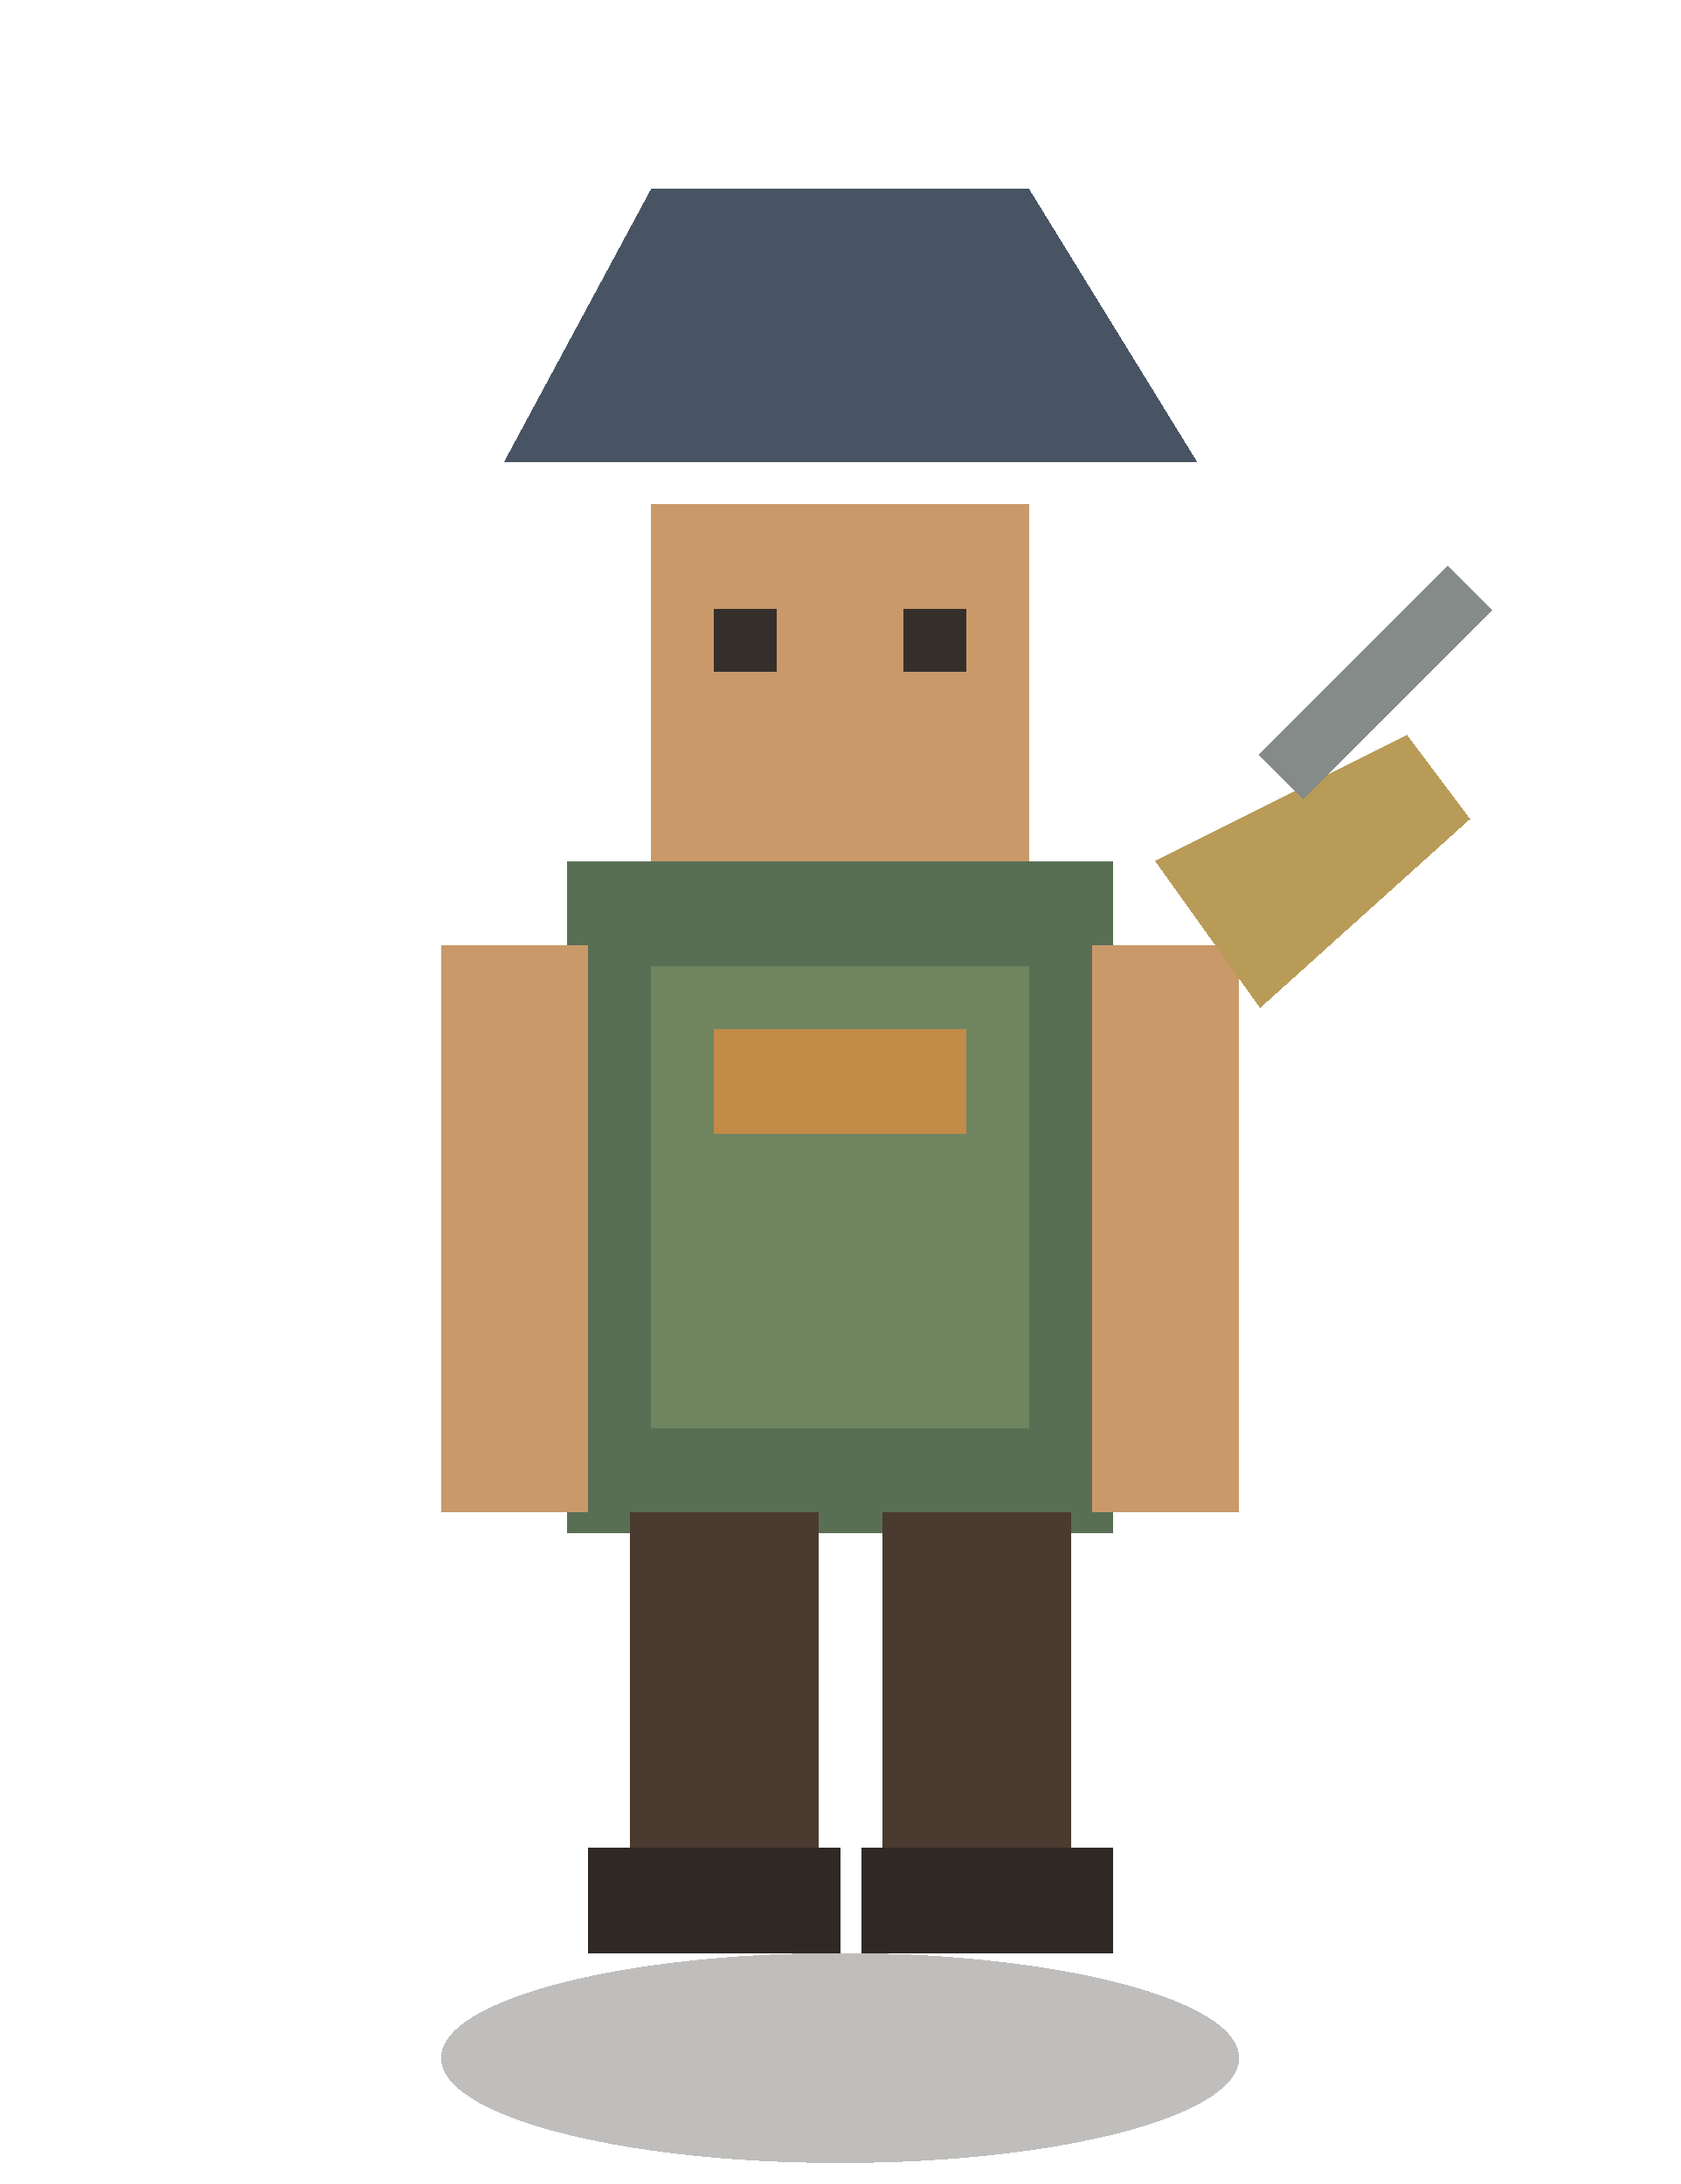
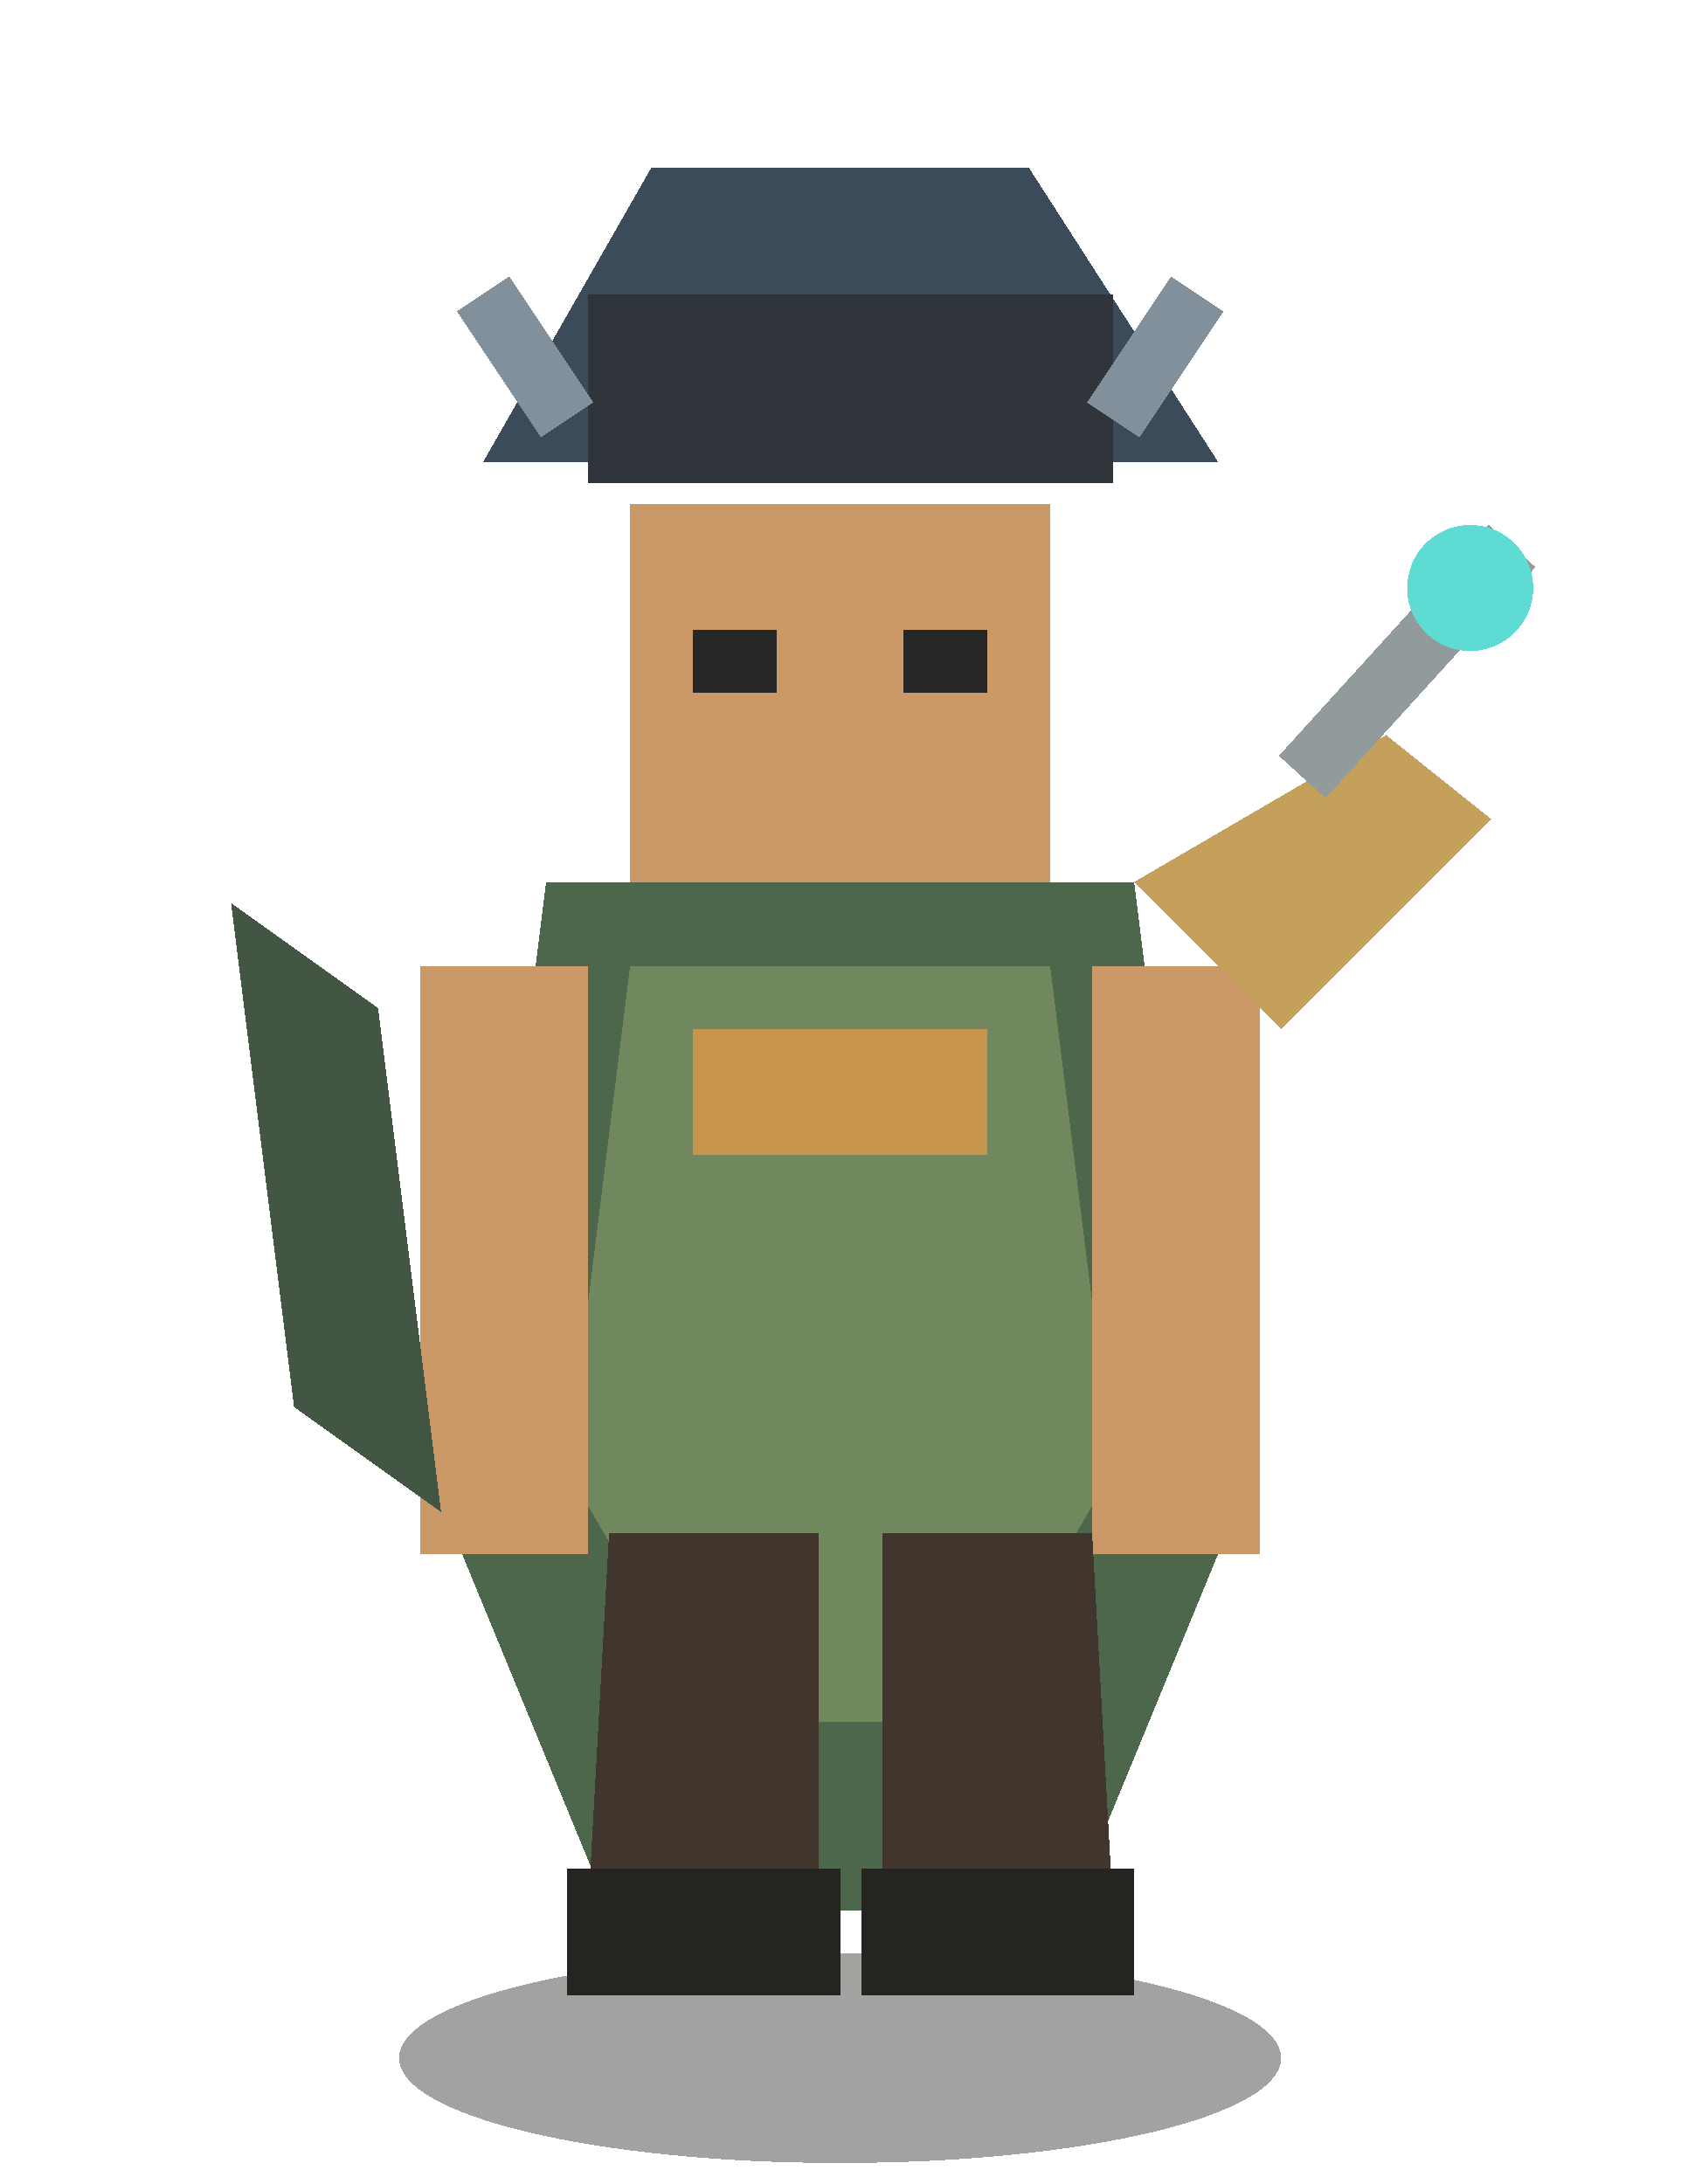
<svg xmlns="http://www.w3.org/2000/svg" width="80" height="104" viewBox="0 0 80 104" shape-rendering="crispEdges">
-   <ellipse cx="40" cy="98" rx="19" ry="5" fill="#29251f" opacity=".3" />
-   <rect x="29" y="14" width="23" height="8" fill="#34383c" />
-   <path d="M24 22L31 9H49L57 22Z" fill="#485464" />
-   <rect x="31" y="24" width="18" height="17" fill="#ca996a" />
-   <rect x="34" y="29" width="3" height="3" fill="#352f2b" />
-   <rect x="43" y="29" width="3" height="3" fill="#352f2b" />
-   <rect x="27" y="41" width="26" height="32" fill="#596f54" />
-   <rect x="31" y="46" width="18" height="22" fill="#6f845f" />
-   <rect x="21" y="45" width="7" height="27" fill="#ca996a" />
-   <rect x="52" y="45" width="7" height="27" fill="#ca996a" />
-   <rect x="30" y="72" width="9" height="17" fill="#4b3a30" />
-   <rect x="42" y="72" width="9" height="17" fill="#4b3a30" />
-   <rect x="28" y="88" width="12" height="5" fill="#2f2926" />
-   <rect x="41" y="88" width="12" height="5" fill="#2f2926" />
-   <path d="M55 41L67 35L70 39L60 48Z" fill="#b99b58" />
-   <path d="M61 37L70 28" stroke="#858b89" stroke-width="3" />
-   <rect x="34" y="49" width="12" height="5" fill="#c28b47" />
+   <ellipse cx="40" cy="98" rx="21" ry="5" fill="#141912" opacity=".4" />
+   <path d="M23 22L31 8H49L58 22Z" fill="#3c4b5a" />
+   <rect x="28" y="14" width="25" height="9" fill="#2f353a" />
+   <rect x="30" y="24" width="20" height="18" fill="#cb9968" />
+   <rect x="33" y="30" width="4" height="3" fill="#252827" />
+   <rect x="43" y="30" width="4" height="3" fill="#252827" />
+   <path d="M26 42H54L58 74L51 91H29L22 74Z" fill="#4c674b" />
+   <path d="M30 46H50L53 70L46 82H34L27 70Z" fill="#71875e" />
+   <rect x="20" y="46" width="8" height="28" fill="#cb9968" />
+   <rect x="52" y="46" width="8" height="28" fill="#cb9968" />
+   <path d="M29 73H39V91H28ZM42 73H52L53 91H42Z" fill="#42352d" />
+   <rect x="27" y="89" width="13" height="6" fill="#262421" />
+   <rect x="41" y="89" width="13" height="6" fill="#262421" />
+   <rect x="33" y="49" width="14" height="6" fill="#c7954b" />
+   <path d="M54 42L66 35L71 39L61 49Z" fill="#c4a05b" />
+   <path d="M62 37L72 26" stroke="#929b9b" stroke-width="3" />
+   <circle cx="70" cy="28" r="3" fill="#5edbd3" />
+   <path d="M18 48L11 43L14 67L21 72" fill="#435643" />
+   <path d="M27 20L23 14M53 20L57 14" stroke="#81909b" stroke-width="3" />
</svg>
